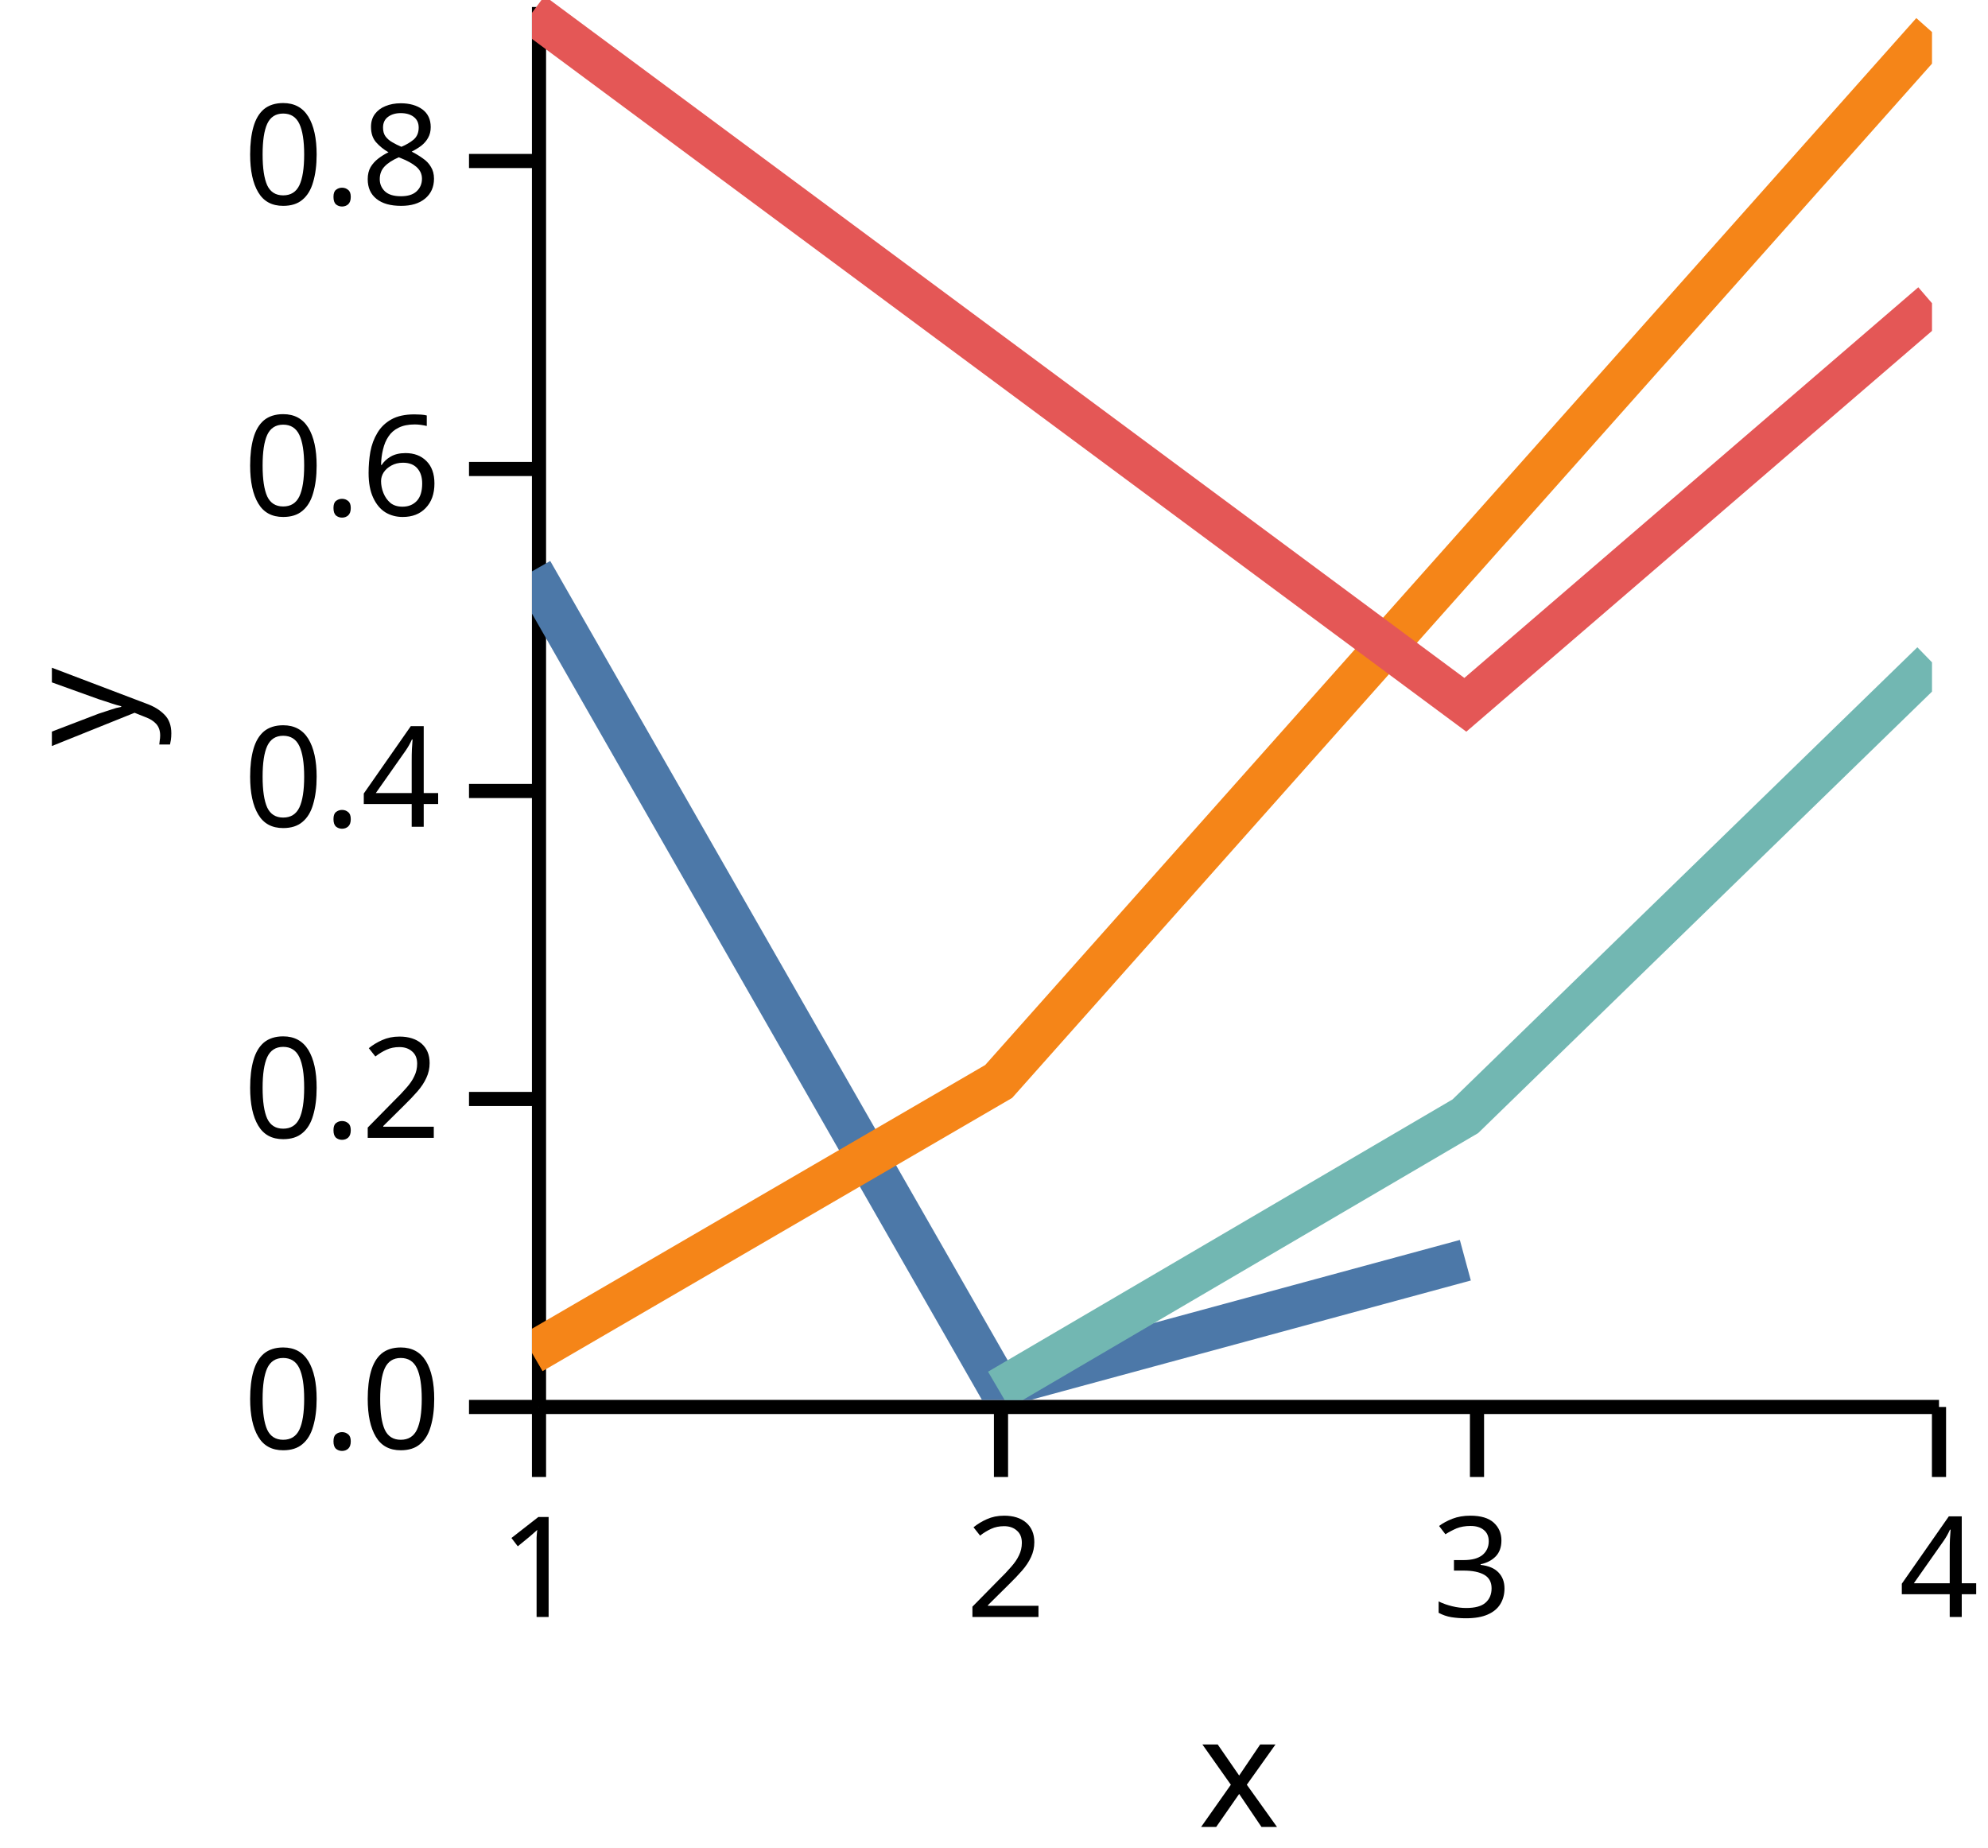
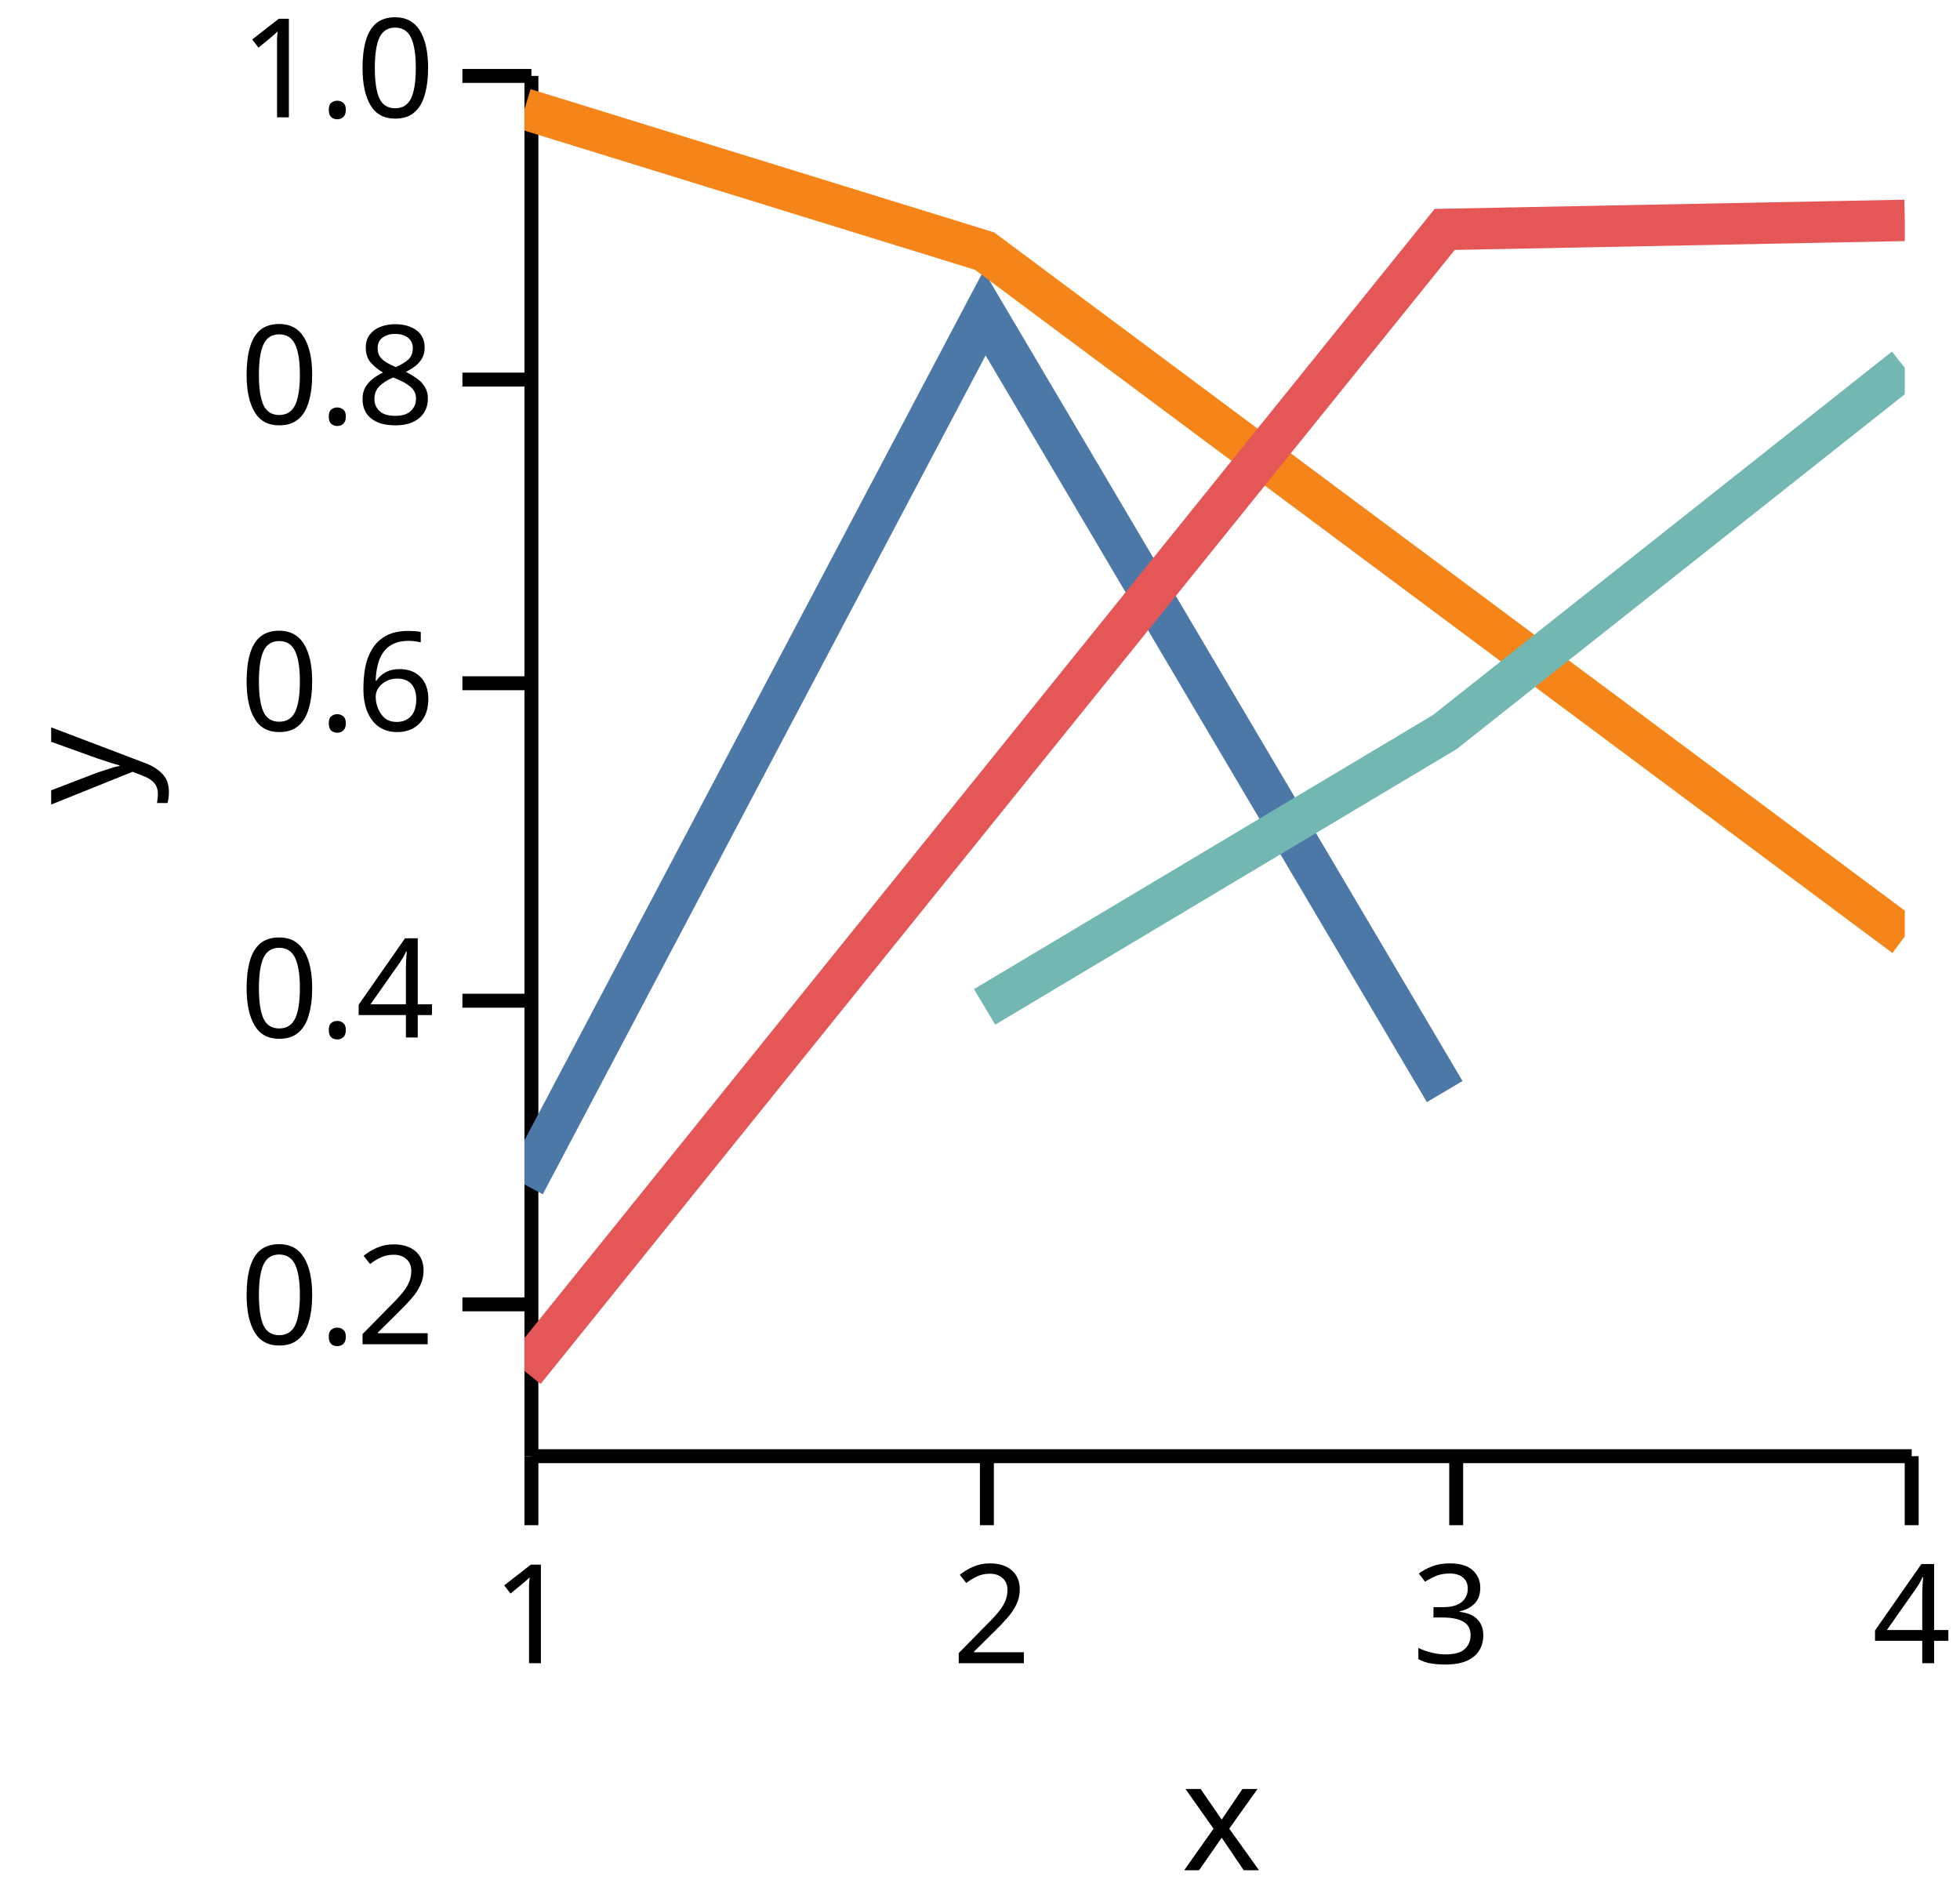
- <svg xmlns="http://www.w3.org/2000/svg" version="1.1" class="marks" width="142" height="132" viewBox="0 0 142 132">
-   <rect width="142" height="132" fill="white" />
-   <g fill="none" stroke-miterlimit="10" transform="translate(38,0)">
+ <svg xmlns="http://www.w3.org/2000/svg" version="1.1" class="marks" width="142" height="137" viewBox="0 0 142 137">
+   <rect width="142" height="137" fill="white" />
+   <g fill="none" stroke-miterlimit="10" transform="translate(38,5)">
    <g class="mark-group role-frame root" role="graphics-object" aria-roledescription="group mark container">
      <g transform="translate(0,0)">
        <path class="background" aria-hidden="true" d="M0,0h100v100h-100Z" />
        <g>
          <g class="mark-group role-axis" role="graphics-symbol" aria-roledescription="axis" aria-label="X-axis titled 'x' for a linear scale with values from 1.0 to 4.0">
            <g transform="translate(0.5,100.5)">
              <path class="background" aria-hidden="true" d="M0,0h0v0h0Z" pointer-events="none" />
              <g>
                <g class="mark-rule role-axis-tick" pointer-events="none">
                  <line transform="translate(0,0)" x2="0" y2="5" stroke="black" stroke-width="1.01" opacity="1" />
                  <line transform="translate(33,0)" x2="0" y2="5" stroke="black" stroke-width="1.01" opacity="1" />
                  <line transform="translate(67,0)" x2="0" y2="5" stroke="black" stroke-width="1.01" opacity="1" />
                  <line transform="translate(100,0)" x2="0" y2="5" stroke="black" stroke-width="1.01" opacity="1" />
                </g>
                <g class="mark-text role-axis-label" pointer-events="none">
                  <text text-anchor="middle" transform="translate(0,15)" font-family="sans-serif" font-size="10px" font-style="normal" font-weight="400" fill="black" opacity="1">1</text>
                  <text text-anchor="middle" transform="translate(33.33333,15)" font-family="sans-serif" font-size="10px" font-style="normal" font-weight="400" fill="black" opacity="1">2</text>
                  <text text-anchor="middle" transform="translate(66.66667,15)" font-family="sans-serif" font-size="10px" font-style="normal" font-weight="400" fill="black" opacity="1">3</text>
                  <text text-anchor="middle" transform="translate(100,15)" font-family="sans-serif" font-size="10px" font-style="normal" font-weight="400" fill="black" opacity="1">4</text>
                </g>
                <g class="mark-rule role-axis-domain" pointer-events="none">
                  <line transform="translate(0,0)" x2="100" y2="0" stroke="black" stroke-width="1.01" opacity="1" />
                </g>
                <g class="mark-text role-axis-title" pointer-events="none">
                  <text text-anchor="middle" transform="translate(50,30)" font-family="sans-serif" font-size="11px" font-style="normal" font-weight="400" fill="black" opacity="1">x</text>
                </g>
              </g>
              <path class="foreground" aria-hidden="true" d="" pointer-events="none" display="none" />
            </g>
          </g>
-           <g class="mark-group role-axis" role="graphics-symbol" aria-roledescription="axis" aria-label="Y-axis titled 'y' for a linear scale with values from 0.0 to 0.9">
+           <g class="mark-group role-axis" role="graphics-symbol" aria-roledescription="axis" aria-label="Y-axis titled 'y' for a linear scale with values from 0.1 to 1.0">
            <g transform="translate(0.5,0.5)">
              <path class="background" aria-hidden="true" d="M0,0h0v0h0Z" pointer-events="none" />
              <g>
                <g class="mark-rule role-axis-tick" pointer-events="none">
-                   <line transform="translate(0,100)" x2="-5" y2="0" stroke="black" stroke-width="1.01" opacity="1" />
-                   <line transform="translate(0,78)" x2="-5" y2="0" stroke="black" stroke-width="1.01" opacity="1" />
-                   <line transform="translate(0,56)" x2="-5" y2="0" stroke="black" stroke-width="1.01" opacity="1" />
-                   <line transform="translate(0,33)" x2="-5" y2="0" stroke="black" stroke-width="1.01" opacity="1" />
-                   <line transform="translate(0,11)" x2="-5" y2="0" stroke="black" stroke-width="1.01" opacity="1" />
+                   <line transform="translate(0,89)" x2="-5" y2="0" stroke="black" stroke-width="1.01" opacity="1" />
+                   <line transform="translate(0,67)" x2="-5" y2="0" stroke="black" stroke-width="1.01" opacity="1" />
+                   <line transform="translate(0,44)" x2="-5" y2="0" stroke="black" stroke-width="1.01" opacity="1" />
+                   <line transform="translate(0,22)" x2="-5" y2="0" stroke="black" stroke-width="1.01" opacity="1" />
+                   <line transform="translate(0,0)" x2="-5" y2="0" stroke="black" stroke-width="1.01" opacity="1" />
                </g>
                <g class="mark-text role-axis-label" pointer-events="none">
-                   <text text-anchor="end" transform="translate(-7,103)" font-family="sans-serif" font-size="10px" font-style="normal" font-weight="400" fill="black" opacity="1">0.0</text>
-                   <text text-anchor="end" transform="translate(-7,80.77778)" font-family="sans-serif" font-size="10px" font-style="normal" font-weight="400" fill="black" opacity="1">0.2</text>
-                   <text text-anchor="end" transform="translate(-7,58.55556)" font-family="sans-serif" font-size="10px" font-style="normal" font-weight="400" fill="black" opacity="1">0.4</text>
-                   <text text-anchor="end" transform="translate(-7,36.33333)" font-family="sans-serif" font-size="10px" font-style="normal" font-weight="400" fill="black" opacity="1">0.6</text>
-                   <text text-anchor="end" transform="translate(-7,14.11111)" font-family="sans-serif" font-size="10px" font-style="normal" font-weight="400" fill="black" opacity="1">0.8</text>
+                   <text text-anchor="end" transform="translate(-7,91.88889)" font-family="sans-serif" font-size="10px" font-style="normal" font-weight="400" fill="black" opacity="1">0.2</text>
+                   <text text-anchor="end" transform="translate(-7,69.66667)" font-family="sans-serif" font-size="10px" font-style="normal" font-weight="400" fill="black" opacity="1">0.4</text>
+                   <text text-anchor="end" transform="translate(-7,47.44444)" font-family="sans-serif" font-size="10px" font-style="normal" font-weight="400" fill="black" opacity="1">0.6</text>
+                   <text text-anchor="end" transform="translate(-7,25.22222)" font-family="sans-serif" font-size="10px" font-style="normal" font-weight="400" fill="black" opacity="1">0.8</text>
+                   <text text-anchor="end" transform="translate(-7,3)" font-family="sans-serif" font-size="10px" font-style="normal" font-weight="400" fill="black" opacity="1">1.0</text>
                </g>
                <g class="mark-rule role-axis-domain" pointer-events="none">
                  <line transform="translate(0,100)" x2="0" y2="-100" stroke="black" stroke-width="1.01" opacity="1" />
                </g>
                <g class="mark-text role-axis-title" pointer-events="none">
                  <text text-anchor="middle" transform="translate(-26.90332,50) rotate(-90) translate(0,-2)" font-family="sans-serif" font-size="11px" font-style="normal" font-weight="400" fill="black" opacity="1">y</text>
                </g>
              </g>
              <path class="foreground" aria-hidden="true" d="" pointer-events="none" display="none" />
            </g>
          </g>
          <g class="mark-group role-scope" clip-path="url(#clip1)" role="graphics-object" aria-roledescription="group mark container">
            <g transform="translate(0,0)">
              <path class="background" aria-hidden="true" d="M0,0h0v0h0Z" />
              <g>
                <g class="mark-line role-mark" role="graphics-symbol" aria-roledescription="line mark container">
-                   <path d="M0,40.815L33.333,99.061L66.667,90.018" stroke="#4c78a8" stroke-width="3" stroke-dasharray="0" opacity="1" />
+                   <path d="M0,80.821L33.333,17.678L66.667,74.084" stroke="#4c78a8" stroke-width="3" stroke-dasharray="0" opacity="1" />
                </g>
              </g>
              <path class="foreground" aria-hidden="true" d="" display="none" />
            </g>
            <g transform="translate(0,0)">
              <path class="background" aria-hidden="true" d="M0,0h0v0h0Z" />
              <g>
                <g class="mark-line role-mark" role="graphics-symbol" aria-roledescription="line mark container">
-                   <path d="M0,96.645L33.333,77.25L100,2.289" stroke="#f58518" stroke-width="3" stroke-dasharray="0" opacity="1" />
+                   <path d="M0,2.892L33.333,13.193L100,62.844" stroke="#f58518" stroke-width="3" stroke-dasharray="0" opacity="1" />
                </g>
              </g>
              <path class="foreground" aria-hidden="true" d="" display="none" />
            </g>
            <g transform="translate(0,0)">
              <path class="background" aria-hidden="true" d="M0,0h0v0h0Z" />
              <g>
                <g class="mark-line role-mark" role="graphics-symbol" aria-roledescription="line mark container">
-                   <path d="M0,0.913L66.667,50.345L100,21.657" stroke="#e45756" stroke-width="3" stroke-dasharray="0" opacity="1" />
+                   <path d="M0,94.325L66.667,11.621L100,10.967" stroke="#e45756" stroke-width="3" stroke-dasharray="0" opacity="1" />
                </g>
              </g>
              <path class="foreground" aria-hidden="true" d="" display="none" />
            </g>
            <g transform="translate(0,0)">
              <path class="background" aria-hidden="true" d="M0,0h0v0h0Z" />
              <g>
                <g class="mark-line role-mark" role="graphics-symbol" aria-roledescription="line mark container">
-                   <path d="M33.333,99.274L66.667,79.735L100,47.31" stroke="#72b7b2" stroke-width="3" stroke-dasharray="0" opacity="1" />
+                   <path d="M33.333,67.949L66.667,48.042L100,21.648" stroke="#72b7b2" stroke-width="3" stroke-dasharray="0" opacity="1" />
                </g>
              </g>
              <path class="foreground" aria-hidden="true" d="" display="none" />
            </g>
          </g>
        </g>
        <path class="foreground" aria-hidden="true" d="" display="none" />
      </g>
    </g>
  </g>
  <defs>
    <clipPath id="clip1">
      <rect x="0" y="0" width="100" height="100" />
    </clipPath>
  </defs>
</svg>
